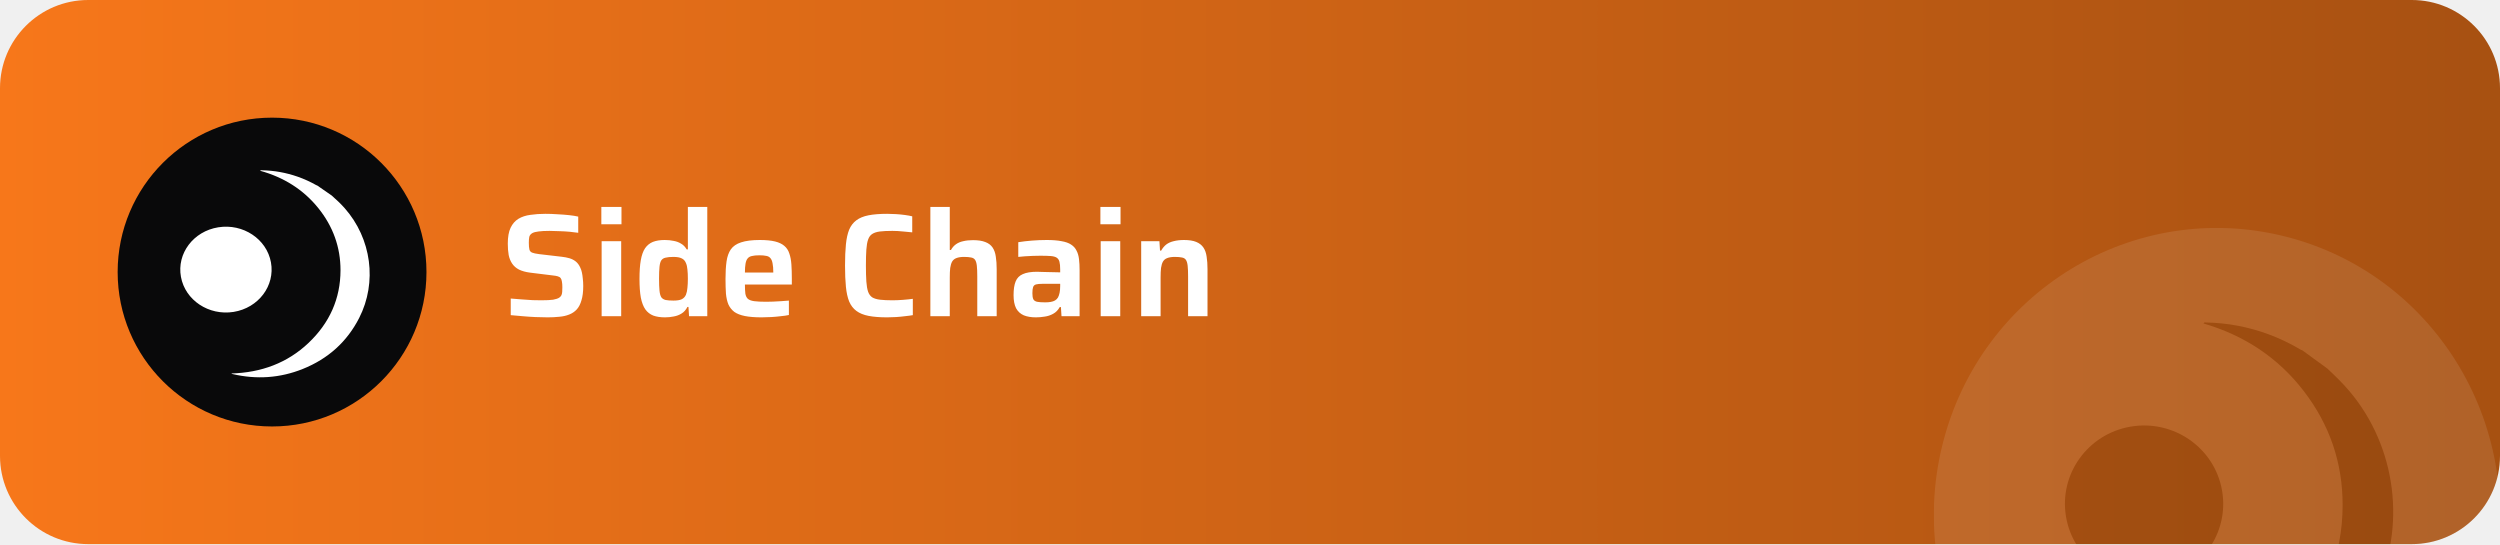
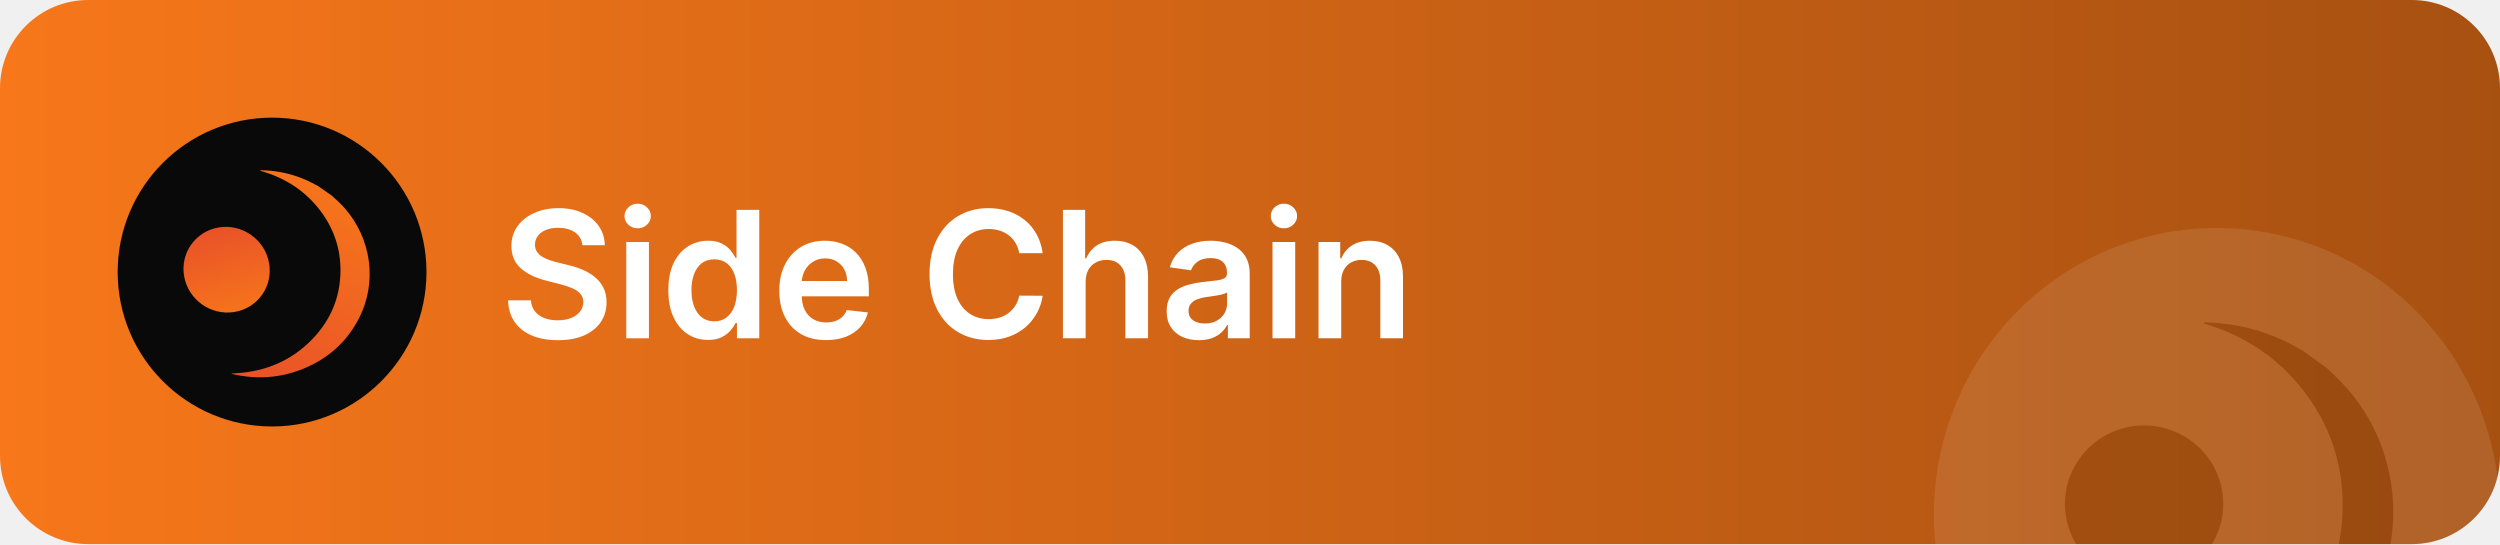
<svg xmlns="http://www.w3.org/2000/svg" width="340" height="74" viewBox="0 0 340 74" fill="none">
-   <g clip-path="url(#clip0_5273_2388)">
-     <rect width="340" height="74" rx="12" fill="url(#paint0_linear_5273_2388)" />
-     <g opacity="0.1" clip-path="url(#clip1_5273_2388)">
-       <path d="M338.848 79.434C333.705 100.327 312.813 113.042 292.183 107.832C271.562 102.624 259.008 81.461 264.153 60.57C269.293 39.674 290.186 26.958 310.809 32.167C331.438 37.376 343.99 58.541 338.847 79.435L338.848 79.434H338.848Z" fill="white" />
-       <ellipse cx="10.761" cy="10.655" rx="10.761" ry="10.655" transform="matrix(0.985835 -0.166854 0.170264 0.985548 279.171 59.8149)" fill="black" />
-       <path d="M316.509 50.114C317.572 51.111 318.619 52.12 319.559 53.239C325.917 60.809 327.293 71.665 322.994 80.531C320.153 86.393 315.714 90.651 309.679 93.193C304.341 95.444 298.807 95.84 293.155 94.449C293.062 94.426 292.973 94.393 292.863 94.303C299.923 94.093 306.07 91.698 311.046 86.732C316.025 81.765 318.589 75.721 318.597 68.693C318.605 62.96 316.837 57.771 313.322 53.198C309.818 48.636 305.226 45.612 299.673 43.99C299.778 43.788 299.924 43.856 300.038 43.859C302.949 43.915 305.767 44.45 308.497 45.454C310.029 46.018 311.489 46.723 312.89 47.553C312.959 47.593 313.04 47.613 313.116 47.643L316.506 50.114L316.509 50.114Z" fill="black" />
+   <g clip-path="url(#clip0_23310_11214)">
+     <rect width="340" height="74" rx="12" fill="url(#paint0_linear_23310_11214)" />
+     <g opacity="0.1" clip-path="url(#clip1_23310_11214)">
+       <path d="M338.848 79.434C333.705 100.327 312.813 113.042 292.183 107.832C271.562 102.624 259.008 81.461 264.153 60.57C269.293 39.674 290.186 26.958 310.809 32.167C331.438 37.376 343.991 58.541 338.847 79.435L338.848 79.434H338.848Z" fill="white" />
+       <ellipse cx="10.761" cy="10.655" rx="10.761" ry="10.655" transform="matrix(0.985835 -0.166854 0.170264 0.985548 279.172 59.8145)" fill="black" />
+       <path d="M316.511 50.114C317.575 51.111 318.621 52.12 319.561 53.239C325.92 60.808 327.296 71.665 322.997 80.531C320.156 86.392 315.716 90.65 309.682 93.193C304.344 95.443 298.81 95.839 293.158 94.449C293.064 94.425 292.975 94.393 292.866 94.303C299.926 94.093 306.073 91.697 311.048 86.732C316.028 81.764 318.592 75.72 318.6 68.693C318.608 62.96 316.84 57.77 313.324 53.197C309.821 48.636 305.228 45.611 299.676 43.989C299.781 43.787 299.927 43.856 300.04 43.859C302.952 43.914 305.77 44.45 308.5 45.453C310.032 46.017 311.491 46.723 312.893 47.553C312.962 47.593 313.043 47.612 313.119 47.643L316.509 50.114L316.511 50.114Z" fill="black" />
    </g>
    <rect x="16" y="16" width="42" height="42" rx="21" fill="#09090A" />
-     <ellipse cx="6.201" cy="5.846" rx="6.201" ry="5.846" transform="matrix(0.987189 -0.158652 0.179029 0.983993 23.5605 31.8975)" fill="white" />
-     <path d="M45.104 26.583C45.717 27.129 46.321 27.682 46.863 28.295C50.532 32.442 51.326 38.39 48.846 43.247C47.206 46.459 44.645 48.791 41.163 50.184C38.083 51.417 34.89 51.634 31.629 50.873C31.575 50.86 31.524 50.842 31.46 50.793C35.534 50.677 39.081 49.365 41.952 46.645C44.825 43.923 46.304 40.612 46.309 36.761C46.313 33.62 45.293 30.777 43.265 28.272C41.243 25.773 38.593 24.116 35.39 23.227C35.45 23.116 35.535 23.154 35.6 23.156C37.28 23.186 38.906 23.48 40.481 24.029C41.365 24.338 42.207 24.725 43.016 25.18C43.056 25.201 43.102 25.212 43.146 25.229L45.102 26.583L45.104 26.583Z" fill="white" />
-     <path d="M74.48 43.16C73.973 43.16 73.413 43.147 72.8 43.12C72.2 43.093 71.613 43.053 71.04 43C70.467 42.96 69.94 42.913 69.46 42.86V40.6C69.953 40.64 70.453 40.68 70.96 40.72C71.48 40.76 71.973 40.793 72.44 40.82C72.907 40.833 73.307 40.84 73.64 40.84C74.32 40.84 74.847 40.813 75.22 40.76C75.593 40.693 75.873 40.6 76.06 40.48C76.207 40.373 76.307 40.26 76.36 40.14C76.413 40.007 76.447 39.853 76.46 39.68C76.473 39.493 76.48 39.287 76.48 39.06C76.48 38.753 76.46 38.5 76.42 38.3C76.393 38.1 76.34 37.947 76.26 37.84C76.18 37.72 76.047 37.633 75.86 37.58C75.687 37.527 75.46 37.487 75.18 37.46L72.1 37.08C71.487 37 70.98 36.86 70.58 36.66C70.193 36.46 69.887 36.193 69.66 35.86C69.433 35.527 69.273 35.133 69.18 34.68C69.1 34.227 69.06 33.713 69.06 33.14C69.06 32.233 69.187 31.513 69.44 30.98C69.693 30.447 70.047 30.04 70.5 29.76C70.967 29.48 71.513 29.3 72.14 29.22C72.767 29.127 73.447 29.08 74.18 29.08C74.713 29.08 75.26 29.1 75.82 29.14C76.38 29.167 76.907 29.207 77.4 29.26C77.893 29.313 78.307 29.38 78.64 29.46V31.66C78.307 31.607 77.92 31.56 77.48 31.52C77.04 31.48 76.58 31.453 76.1 31.44C75.62 31.413 75.167 31.4 74.74 31.4C74.113 31.4 73.613 31.427 73.24 31.48C72.88 31.52 72.6 31.593 72.4 31.7C72.173 31.833 72.033 32.007 71.98 32.22C71.94 32.433 71.92 32.7 71.92 33.02C71.92 33.42 71.947 33.727 72 33.94C72.053 34.14 72.18 34.28 72.38 34.36C72.58 34.44 72.893 34.507 73.32 34.56L76.4 34.92C76.773 34.96 77.12 35.027 77.44 35.12C77.76 35.213 78.047 35.36 78.3 35.56C78.553 35.76 78.76 36.04 78.92 36.4C79.013 36.587 79.087 36.807 79.14 37.06C79.193 37.3 79.233 37.573 79.26 37.88C79.3 38.187 79.32 38.527 79.32 38.9C79.32 39.673 79.24 40.32 79.08 40.84C78.933 41.36 78.72 41.773 78.44 42.08C78.16 42.387 77.813 42.62 77.4 42.78C77 42.94 76.553 43.04 76.06 43.08C75.567 43.133 75.04 43.16 74.48 43.16ZM81.782 30.5V28.14H84.522V30.5H81.782ZM81.822 43V32.8H84.482V43H81.822ZM90.45 43.16C89.823 43.16 89.29 43.08 88.85 42.92C88.41 42.747 88.05 42.467 87.77 42.08C87.49 41.68 87.284 41.14 87.15 40.46C87.03 39.78 86.97 38.933 86.97 37.92C86.97 36.907 87.03 36.06 87.15 35.38C87.27 34.7 87.463 34.16 87.73 33.76C88.01 33.36 88.364 33.073 88.79 32.9C89.23 32.727 89.763 32.64 90.39 32.64C90.83 32.64 91.237 32.68 91.61 32.76C91.997 32.827 92.337 32.953 92.63 33.14C92.937 33.313 93.19 33.573 93.39 33.92H93.55V28.14H96.19V43H93.71L93.63 41.74H93.49C93.29 42.14 93.023 42.44 92.69 42.64C92.37 42.84 92.017 42.973 91.63 43.04C91.243 43.12 90.85 43.16 90.45 43.16ZM91.59 40.88C92.084 40.88 92.457 40.82 92.71 40.7C92.977 40.567 93.17 40.36 93.29 40.08C93.397 39.813 93.463 39.5 93.49 39.14C93.53 38.78 93.55 38.367 93.55 37.9C93.55 37.42 93.53 37.007 93.49 36.66C93.463 36.313 93.397 36.02 93.29 35.78C93.17 35.473 92.977 35.26 92.71 35.14C92.457 35.007 92.084 34.94 91.59 34.94C91.15 34.94 90.797 34.973 90.53 35.04C90.263 35.093 90.064 35.22 89.93 35.42C89.81 35.607 89.73 35.9 89.69 36.3C89.65 36.687 89.63 37.22 89.63 37.9C89.63 38.58 89.65 39.12 89.69 39.52C89.73 39.92 89.81 40.22 89.93 40.42C90.064 40.607 90.263 40.733 90.53 40.8C90.797 40.853 91.15 40.88 91.59 40.88ZM103.569 43.16C102.663 43.16 101.909 43.1 101.309 42.98C100.709 42.86 100.229 42.673 99.869 42.42C99.523 42.153 99.256 41.82 99.069 41.42C98.896 41.007 98.783 40.513 98.729 39.94C98.689 39.353 98.669 38.68 98.669 37.92C98.669 37.013 98.716 36.227 98.809 35.56C98.903 34.893 99.096 34.347 99.389 33.92C99.696 33.48 100.163 33.16 100.789 32.96C101.429 32.747 102.276 32.64 103.329 32.64C104.183 32.64 104.876 32.707 105.409 32.84C105.943 32.973 106.363 33.173 106.669 33.44C106.989 33.707 107.216 34.053 107.349 34.48C107.496 34.893 107.589 35.387 107.629 35.96C107.669 36.533 107.689 37.187 107.689 37.92V38.7H101.309C101.309 39.207 101.329 39.62 101.369 39.94C101.423 40.247 101.536 40.48 101.709 40.64C101.896 40.8 102.183 40.907 102.569 40.96C102.969 41.013 103.509 41.04 104.189 41.04C104.469 41.04 104.783 41.033 105.129 41.02C105.489 41.007 105.856 40.987 106.229 40.96C106.616 40.933 106.969 40.907 107.289 40.88V42.84C106.996 42.907 106.636 42.96 106.209 43C105.796 43.053 105.356 43.093 104.889 43.12C104.436 43.147 103.996 43.16 103.569 43.16ZM105.169 37.38V37.06C105.169 36.54 105.136 36.127 105.069 35.82C105.016 35.5 104.916 35.26 104.769 35.1C104.636 34.94 104.449 34.84 104.209 34.8C103.969 34.747 103.663 34.72 103.289 34.72C102.849 34.72 102.503 34.753 102.249 34.82C101.996 34.873 101.803 34.987 101.669 35.16C101.536 35.32 101.443 35.56 101.389 35.88C101.336 36.187 101.309 36.58 101.309 37.06H105.529L105.169 37.38ZM120.664 43.16C119.65 43.16 118.804 43.093 118.124 42.96C117.444 42.827 116.89 42.6 116.464 42.28C116.037 41.96 115.71 41.533 115.484 41C115.27 40.467 115.124 39.8 115.044 39C114.964 38.2 114.924 37.24 114.924 36.12C114.924 35 114.964 34.04 115.044 33.24C115.124 32.44 115.27 31.773 115.484 31.24C115.71 30.707 116.037 30.28 116.464 29.96C116.89 29.64 117.444 29.413 118.124 29.28C118.804 29.147 119.65 29.08 120.664 29.08C121.05 29.08 121.45 29.093 121.864 29.12C122.29 29.147 122.697 29.187 123.084 29.24C123.47 29.293 123.797 29.353 124.064 29.42V31.6C123.704 31.56 123.357 31.527 123.024 31.5C122.69 31.46 122.377 31.433 122.084 31.42C121.804 31.407 121.564 31.4 121.364 31.4C120.684 31.4 120.124 31.427 119.684 31.48C119.244 31.533 118.89 31.647 118.624 31.82C118.37 31.98 118.184 32.233 118.064 32.58C117.944 32.913 117.864 33.367 117.824 33.94C117.784 34.513 117.764 35.24 117.764 36.12C117.764 36.987 117.784 37.713 117.824 38.3C117.864 38.873 117.944 39.333 118.064 39.68C118.184 40.013 118.37 40.267 118.624 40.44C118.89 40.6 119.244 40.707 119.684 40.76C120.124 40.813 120.684 40.84 121.364 40.84C121.804 40.84 122.284 40.82 122.804 40.78C123.324 40.74 123.77 40.693 124.144 40.64V42.86C123.85 42.913 123.504 42.96 123.104 43C122.704 43.053 122.29 43.093 121.864 43.12C121.45 43.147 121.05 43.16 120.664 43.16ZM126.529 43V28.14H129.169V34H129.329C129.503 33.68 129.729 33.42 130.009 33.22C130.289 33.02 130.623 32.88 131.009 32.8C131.396 32.707 131.836 32.66 132.329 32.66C133.023 32.66 133.583 32.747 134.009 32.92C134.436 33.08 134.763 33.327 134.989 33.66C135.216 33.993 135.363 34.407 135.429 34.9C135.509 35.393 135.549 35.967 135.549 36.62V43H132.909V37.6C132.909 36.987 132.889 36.5 132.849 36.14C132.809 35.78 132.729 35.513 132.609 35.34C132.489 35.167 132.309 35.06 132.069 35.02C131.829 34.967 131.509 34.94 131.109 34.94C130.683 34.94 130.336 34.993 130.069 35.1C129.816 35.193 129.623 35.353 129.489 35.58C129.369 35.793 129.283 36.08 129.229 36.44C129.189 36.787 129.169 37.213 129.169 37.72V43H126.529ZM140.885 43.16C140.232 43.16 139.678 43.067 139.225 42.88C138.772 42.68 138.425 42.36 138.185 41.92C137.958 41.467 137.845 40.873 137.845 40.14C137.845 39.353 137.938 38.733 138.125 38.28C138.312 37.813 138.638 37.48 139.105 37.28C139.572 37.067 140.218 36.96 141.045 36.96C141.178 36.96 141.365 36.967 141.605 36.98C141.845 36.98 142.118 36.987 142.425 37C142.732 37 143.038 37.007 143.345 37.02C143.652 37.02 143.932 37.027 144.185 37.04V36.64C144.185 36.2 144.152 35.853 144.085 35.6C144.018 35.347 143.892 35.16 143.705 35.04C143.518 34.92 143.245 34.847 142.885 34.82C142.525 34.793 142.058 34.78 141.485 34.78C141.192 34.78 140.852 34.787 140.465 34.8C140.078 34.813 139.705 34.833 139.345 34.86C138.985 34.887 138.698 34.913 138.485 34.94V32.94C139.058 32.847 139.678 32.773 140.345 32.72C141.012 32.667 141.685 32.64 142.365 32.64C143.165 32.64 143.832 32.693 144.365 32.8C144.912 32.893 145.345 33.047 145.665 33.26C145.998 33.473 146.245 33.747 146.405 34.08C146.578 34.4 146.692 34.787 146.745 35.24C146.798 35.68 146.825 36.187 146.825 36.76V43H144.365L144.285 41.76H144.125C143.898 42.173 143.598 42.48 143.225 42.68C142.865 42.88 142.478 43.007 142.065 43.06C141.665 43.127 141.272 43.16 140.885 43.16ZM142.145 41.12C142.438 41.12 142.692 41.1 142.905 41.06C143.132 41.02 143.325 40.953 143.485 40.86C143.658 40.753 143.792 40.62 143.885 40.46C143.978 40.287 144.052 40.073 144.105 39.82C144.158 39.567 144.185 39.26 144.185 38.9V38.6H141.765C141.392 38.6 141.105 38.627 140.905 38.68C140.705 38.733 140.572 38.853 140.505 39.04C140.438 39.227 140.405 39.507 140.405 39.88C140.405 40.227 140.445 40.493 140.525 40.68C140.605 40.853 140.772 40.973 141.025 41.04C141.278 41.093 141.652 41.12 142.145 41.12ZM149.653 30.5V28.14H152.393V30.5H149.653ZM149.693 43V32.8H152.353V43H149.693ZM155.201 43V32.8H157.681L157.761 34.08H157.921C158.108 33.747 158.335 33.473 158.601 33.26C158.881 33.047 159.221 32.893 159.621 32.8C160.035 32.693 160.501 32.64 161.021 32.64C161.715 32.64 162.268 32.727 162.681 32.9C163.108 33.073 163.435 33.327 163.661 33.66C163.888 33.993 164.035 34.407 164.101 34.9C164.181 35.393 164.221 35.967 164.221 36.62V43H161.581V37.6C161.581 36.987 161.561 36.5 161.521 36.14C161.481 35.78 161.401 35.513 161.281 35.34C161.161 35.167 160.981 35.06 160.741 35.02C160.501 34.967 160.181 34.94 159.781 34.94C159.355 34.94 159.008 34.993 158.741 35.1C158.488 35.193 158.295 35.353 158.161 35.58C158.041 35.793 157.955 36.08 157.901 36.44C157.861 36.787 157.841 37.213 157.841 37.72V43H155.201Z" fill="white" />
+     <ellipse cx="5.846" cy="5.846" rx="5.846" ry="5.846" transform="matrix(0.987189 -0.158652 0.179029 0.983993 24 31.8545)" fill="url(#paint1_linear_23310_11214)" />
+     <path d="M45.1 26.582C45.713 27.128 46.317 27.681 46.859 28.294C50.528 32.441 51.322 38.389 48.842 43.247C47.202 46.458 44.641 48.791 41.159 50.184C38.079 51.417 34.886 51.634 31.625 50.872C31.571 50.859 31.52 50.841 31.457 50.792C35.53 50.677 39.077 49.364 41.948 46.644C44.821 43.922 46.3 40.611 46.305 36.761C46.309 33.62 45.289 30.777 43.261 28.271C41.239 25.772 38.59 24.116 35.386 23.227C35.447 23.116 35.531 23.154 35.596 23.155C37.276 23.186 38.902 23.479 40.477 24.029C41.361 24.338 42.203 24.724 43.012 25.179C43.051 25.201 43.099 25.212 43.142 25.228L45.098 26.582L45.1 26.582Z" fill="url(#paint2_linear_23310_11214)" />
+     <path d="M79.207 33.344C79.128 32.599 78.793 32.02 78.202 31.605C77.617 31.19 76.855 30.983 75.918 30.983C75.258 30.983 74.693 31.082 74.222 31.281C73.75 31.48 73.389 31.75 73.139 32.091C72.889 32.432 72.761 32.821 72.756 33.258C72.756 33.622 72.838 33.938 73.003 34.205C73.173 34.472 73.403 34.699 73.693 34.886C73.983 35.068 74.304 35.222 74.656 35.347C75.008 35.472 75.364 35.577 75.722 35.662L77.358 36.071C78.017 36.224 78.651 36.432 79.258 36.693C79.872 36.955 80.421 37.284 80.903 37.682C81.392 38.08 81.778 38.56 82.062 39.122C82.347 39.685 82.489 40.344 82.489 41.099C82.489 42.122 82.227 43.023 81.704 43.801C81.182 44.574 80.426 45.179 79.438 45.617C78.454 46.048 77.264 46.264 75.867 46.264C74.508 46.264 73.329 46.054 72.329 45.633C71.335 45.213 70.557 44.599 69.994 43.793C69.438 42.986 69.136 42.003 69.091 40.844H72.202C72.247 41.452 72.435 41.957 72.764 42.361C73.094 42.764 73.523 43.065 74.051 43.264C74.585 43.463 75.182 43.562 75.841 43.562C76.528 43.562 77.131 43.46 77.648 43.256C78.171 43.045 78.579 42.756 78.875 42.386C79.171 42.011 79.321 41.574 79.327 41.074C79.321 40.619 79.188 40.244 78.926 39.949C78.665 39.648 78.298 39.398 77.827 39.199C77.361 38.994 76.815 38.812 76.19 38.653L74.204 38.142C72.767 37.773 71.631 37.213 70.796 36.463C69.966 35.707 69.551 34.705 69.551 33.455C69.551 32.426 69.829 31.526 70.386 30.753C70.949 29.98 71.713 29.381 72.679 28.954C73.645 28.523 74.739 28.307 75.96 28.307C77.199 28.307 78.284 28.523 79.216 28.954C80.153 29.381 80.889 29.974 81.423 30.736C81.957 31.491 82.233 32.361 82.25 33.344H79.207ZM85.171 46V32.909H88.256V46H85.171ZM86.722 31.051C86.234 31.051 85.813 30.889 85.461 30.565C85.109 30.236 84.933 29.841 84.933 29.381C84.933 28.915 85.109 28.52 85.461 28.196C85.813 27.866 86.234 27.702 86.722 27.702C87.217 27.702 87.637 27.866 87.984 28.196C88.336 28.52 88.512 28.915 88.512 29.381C88.512 29.841 88.336 30.236 87.984 30.565C87.637 30.889 87.217 31.051 86.722 31.051ZM96.287 46.23C95.258 46.23 94.338 45.966 93.526 45.438C92.713 44.909 92.071 44.142 91.599 43.136C91.128 42.131 90.892 40.909 90.892 39.472C90.892 38.017 91.131 36.79 91.608 35.79C92.091 34.784 92.742 34.026 93.56 33.514C94.378 32.997 95.29 32.739 96.296 32.739C97.062 32.739 97.693 32.869 98.188 33.131C98.682 33.386 99.074 33.696 99.364 34.06C99.653 34.418 99.878 34.756 100.037 35.074H100.165V28.546H103.259V46H100.224V43.938H100.037C99.878 44.256 99.648 44.594 99.347 44.952C99.046 45.304 98.648 45.605 98.153 45.855C97.659 46.105 97.037 46.23 96.287 46.23ZM97.148 43.699C97.801 43.699 98.358 43.523 98.818 43.17C99.278 42.812 99.628 42.315 99.867 41.679C100.105 41.043 100.224 40.301 100.224 39.455C100.224 38.608 100.105 37.872 99.867 37.247C99.633 36.622 99.287 36.136 98.827 35.79C98.372 35.443 97.812 35.27 97.148 35.27C96.46 35.27 95.886 35.449 95.426 35.807C94.966 36.165 94.619 36.659 94.386 37.29C94.153 37.92 94.037 38.642 94.037 39.455C94.037 40.273 94.153 41.003 94.386 41.645C94.625 42.281 94.974 42.784 95.435 43.153C95.901 43.517 96.472 43.699 97.148 43.699ZM112.342 46.256C111.029 46.256 109.896 45.983 108.941 45.438C107.992 44.886 107.262 44.108 106.751 43.102C106.239 42.091 105.984 40.901 105.984 39.531C105.984 38.185 106.239 37.003 106.751 35.986C107.268 34.963 107.989 34.168 108.915 33.599C109.842 33.026 110.93 32.739 112.18 32.739C112.987 32.739 113.748 32.869 114.464 33.131C115.185 33.386 115.822 33.784 116.373 34.324C116.93 34.864 117.367 35.551 117.685 36.386C118.004 37.216 118.163 38.205 118.163 39.352V40.298H107.433V38.219H115.205C115.2 37.628 115.072 37.102 114.822 36.642C114.572 36.176 114.222 35.81 113.773 35.543C113.33 35.276 112.813 35.142 112.222 35.142C111.592 35.142 111.038 35.295 110.56 35.602C110.083 35.903 109.711 36.301 109.444 36.795C109.183 37.284 109.049 37.821 109.043 38.406V40.222C109.043 40.983 109.183 41.636 109.461 42.182C109.739 42.722 110.129 43.136 110.629 43.426C111.129 43.71 111.714 43.852 112.384 43.852C112.833 43.852 113.239 43.79 113.603 43.665C113.967 43.534 114.282 43.344 114.549 43.094C114.816 42.844 115.018 42.534 115.154 42.165L118.035 42.489C117.853 43.25 117.506 43.915 116.995 44.483C116.489 45.045 115.842 45.483 115.052 45.795C114.262 46.102 113.359 46.256 112.342 46.256ZM141.803 34.435H138.615C138.524 33.912 138.357 33.449 138.112 33.045C137.868 32.636 137.564 32.29 137.2 32.006C136.837 31.722 136.422 31.509 135.956 31.366C135.496 31.219 134.999 31.145 134.464 31.145C133.516 31.145 132.675 31.384 131.942 31.861C131.209 32.332 130.635 33.026 130.22 33.94C129.805 34.849 129.598 35.96 129.598 37.273C129.598 38.608 129.805 39.733 130.22 40.648C130.641 41.557 131.214 42.244 131.942 42.71C132.675 43.17 133.513 43.401 134.456 43.401C134.979 43.401 135.467 43.332 135.922 43.196C136.382 43.054 136.794 42.847 137.158 42.574C137.527 42.301 137.837 41.966 138.087 41.568C138.342 41.17 138.518 40.716 138.615 40.205L141.803 40.222C141.683 41.051 141.425 41.83 141.027 42.557C140.635 43.284 140.121 43.926 139.484 44.483C138.848 45.034 138.104 45.466 137.251 45.778C136.399 46.085 135.453 46.239 134.413 46.239C132.879 46.239 131.51 45.883 130.305 45.173C129.101 44.463 128.152 43.438 127.459 42.097C126.766 40.756 126.419 39.148 126.419 37.273C126.419 35.392 126.768 33.784 127.467 32.449C128.166 31.108 129.118 30.082 130.322 29.372C131.527 28.662 132.891 28.307 134.413 28.307C135.385 28.307 136.288 28.443 137.124 28.716C137.959 28.989 138.703 29.389 139.357 29.918C140.01 30.44 140.547 31.082 140.967 31.844C141.393 32.599 141.672 33.463 141.803 34.435ZM147.647 38.33V46H144.562V28.546H147.579V35.133H147.732C148.039 34.395 148.513 33.812 149.156 33.386C149.803 32.955 150.627 32.739 151.627 32.739C152.536 32.739 153.329 32.929 154.005 33.31C154.681 33.69 155.204 34.247 155.573 34.98C155.948 35.713 156.136 36.608 156.136 37.665V46H153.05V38.142C153.05 37.261 152.823 36.577 152.369 36.088C151.92 35.594 151.289 35.347 150.477 35.347C149.931 35.347 149.442 35.466 149.011 35.705C148.585 35.938 148.249 36.276 148.005 36.719C147.766 37.162 147.647 37.699 147.647 38.33ZM163.048 46.264C162.218 46.264 161.471 46.117 160.806 45.821C160.147 45.52 159.624 45.077 159.238 44.492C158.857 43.906 158.667 43.185 158.667 42.327C158.667 41.588 158.803 40.977 159.076 40.494C159.349 40.011 159.721 39.625 160.192 39.335C160.664 39.045 161.195 38.827 161.786 38.679C162.383 38.526 162.999 38.415 163.636 38.347C164.403 38.267 165.025 38.196 165.502 38.133C165.979 38.065 166.326 37.963 166.542 37.827C166.763 37.685 166.874 37.466 166.874 37.17V37.119C166.874 36.477 166.684 35.98 166.303 35.628C165.923 35.276 165.374 35.099 164.658 35.099C163.903 35.099 163.303 35.264 162.86 35.594C162.423 35.923 162.127 36.312 161.974 36.761L159.093 36.352C159.32 35.557 159.695 34.892 160.218 34.358C160.741 33.818 161.38 33.415 162.136 33.148C162.891 32.875 163.727 32.739 164.641 32.739C165.272 32.739 165.9 32.812 166.525 32.96C167.15 33.108 167.721 33.352 168.238 33.693C168.755 34.028 169.17 34.486 169.482 35.065C169.8 35.645 169.96 36.369 169.96 37.239V46H166.994V44.202H166.891C166.704 44.565 166.44 44.906 166.099 45.224C165.763 45.537 165.34 45.79 164.829 45.983C164.323 46.17 163.729 46.264 163.048 46.264ZM163.849 43.997C164.468 43.997 165.005 43.875 165.46 43.631C165.914 43.381 166.263 43.051 166.508 42.642C166.758 42.233 166.883 41.787 166.883 41.304V39.761C166.786 39.841 166.621 39.915 166.388 39.983C166.161 40.051 165.906 40.111 165.621 40.162C165.337 40.213 165.056 40.258 164.778 40.298C164.499 40.338 164.258 40.372 164.053 40.401C163.593 40.463 163.181 40.565 162.817 40.707C162.454 40.849 162.167 41.048 161.957 41.304C161.746 41.554 161.641 41.878 161.641 42.276C161.641 42.844 161.849 43.273 162.263 43.562C162.678 43.852 163.207 43.997 163.849 43.997ZM173.062 46V32.909H176.147V46H173.062ZM174.613 31.051C174.124 31.051 173.704 30.889 173.352 30.565C172.999 30.236 172.823 29.841 172.823 29.381C172.823 28.915 172.999 28.52 173.352 28.196C173.704 27.866 174.124 27.702 174.613 27.702C175.107 27.702 175.528 27.866 175.874 28.196C176.227 28.52 176.403 28.915 176.403 29.381C176.403 29.841 176.227 30.236 175.874 30.565C175.528 30.889 175.107 31.051 174.613 31.051ZM182.405 38.33V46H179.32V32.909H182.268V35.133H182.422C182.723 34.401 183.203 33.818 183.862 33.386C184.527 32.955 185.348 32.739 186.325 32.739C187.229 32.739 188.016 32.932 188.686 33.318C189.362 33.705 189.885 34.264 190.254 34.997C190.629 35.73 190.814 36.619 190.808 37.665V46H187.723V38.142C187.723 37.267 187.496 36.582 187.041 36.088C186.592 35.594 185.97 35.347 185.175 35.347C184.635 35.347 184.155 35.466 183.734 35.705C183.32 35.938 182.993 36.276 182.754 36.719C182.521 37.162 182.405 37.699 182.405 38.33Z" fill="white" />
  </g>
  <defs>
-     <linearGradient id="paint0_linear_5273_2388" x1="0" y1="37" x2="434.5" y2="37" gradientUnits="userSpaceOnUse">
+     <linearGradient id="paint0_linear_23310_11214" x1="0" y1="37" x2="434.5" y2="37" gradientUnits="userSpaceOnUse">
      <stop stop-color="#F7771A" />
      <stop offset="1" stop-color="#91460F" />
    </linearGradient>
-     <clipPath id="clip0_5273_2388">
+     <linearGradient id="paint1_linear_23310_11214" x1="8.059" y1="12.765" x2="6.546" y2="-0.082" gradientUnits="userSpaceOnUse">
+       <stop stop-color="#F7771A" />
+       <stop offset="1" stop-color="#E95228" />
+     </linearGradient>
+     <linearGradient id="paint2_linear_23310_11214" x1="44.607" y1="23.155" x2="30.96" y2="50.187" gradientUnits="userSpaceOnUse">
+       <stop stop-color="#F7771A" />
+       <stop offset="1" stop-color="#E95228" />
+     </linearGradient>
+     <clipPath id="clip0_23310_11214">
      <rect width="340" height="74" rx="12" fill="white" />
    </clipPath>
-     <clipPath id="clip1_5273_2388">
+     <clipPath id="clip1_23310_11214">
      <rect width="77" height="78" fill="white" transform="translate(263 31)" />
    </clipPath>
  </defs>
</svg>
